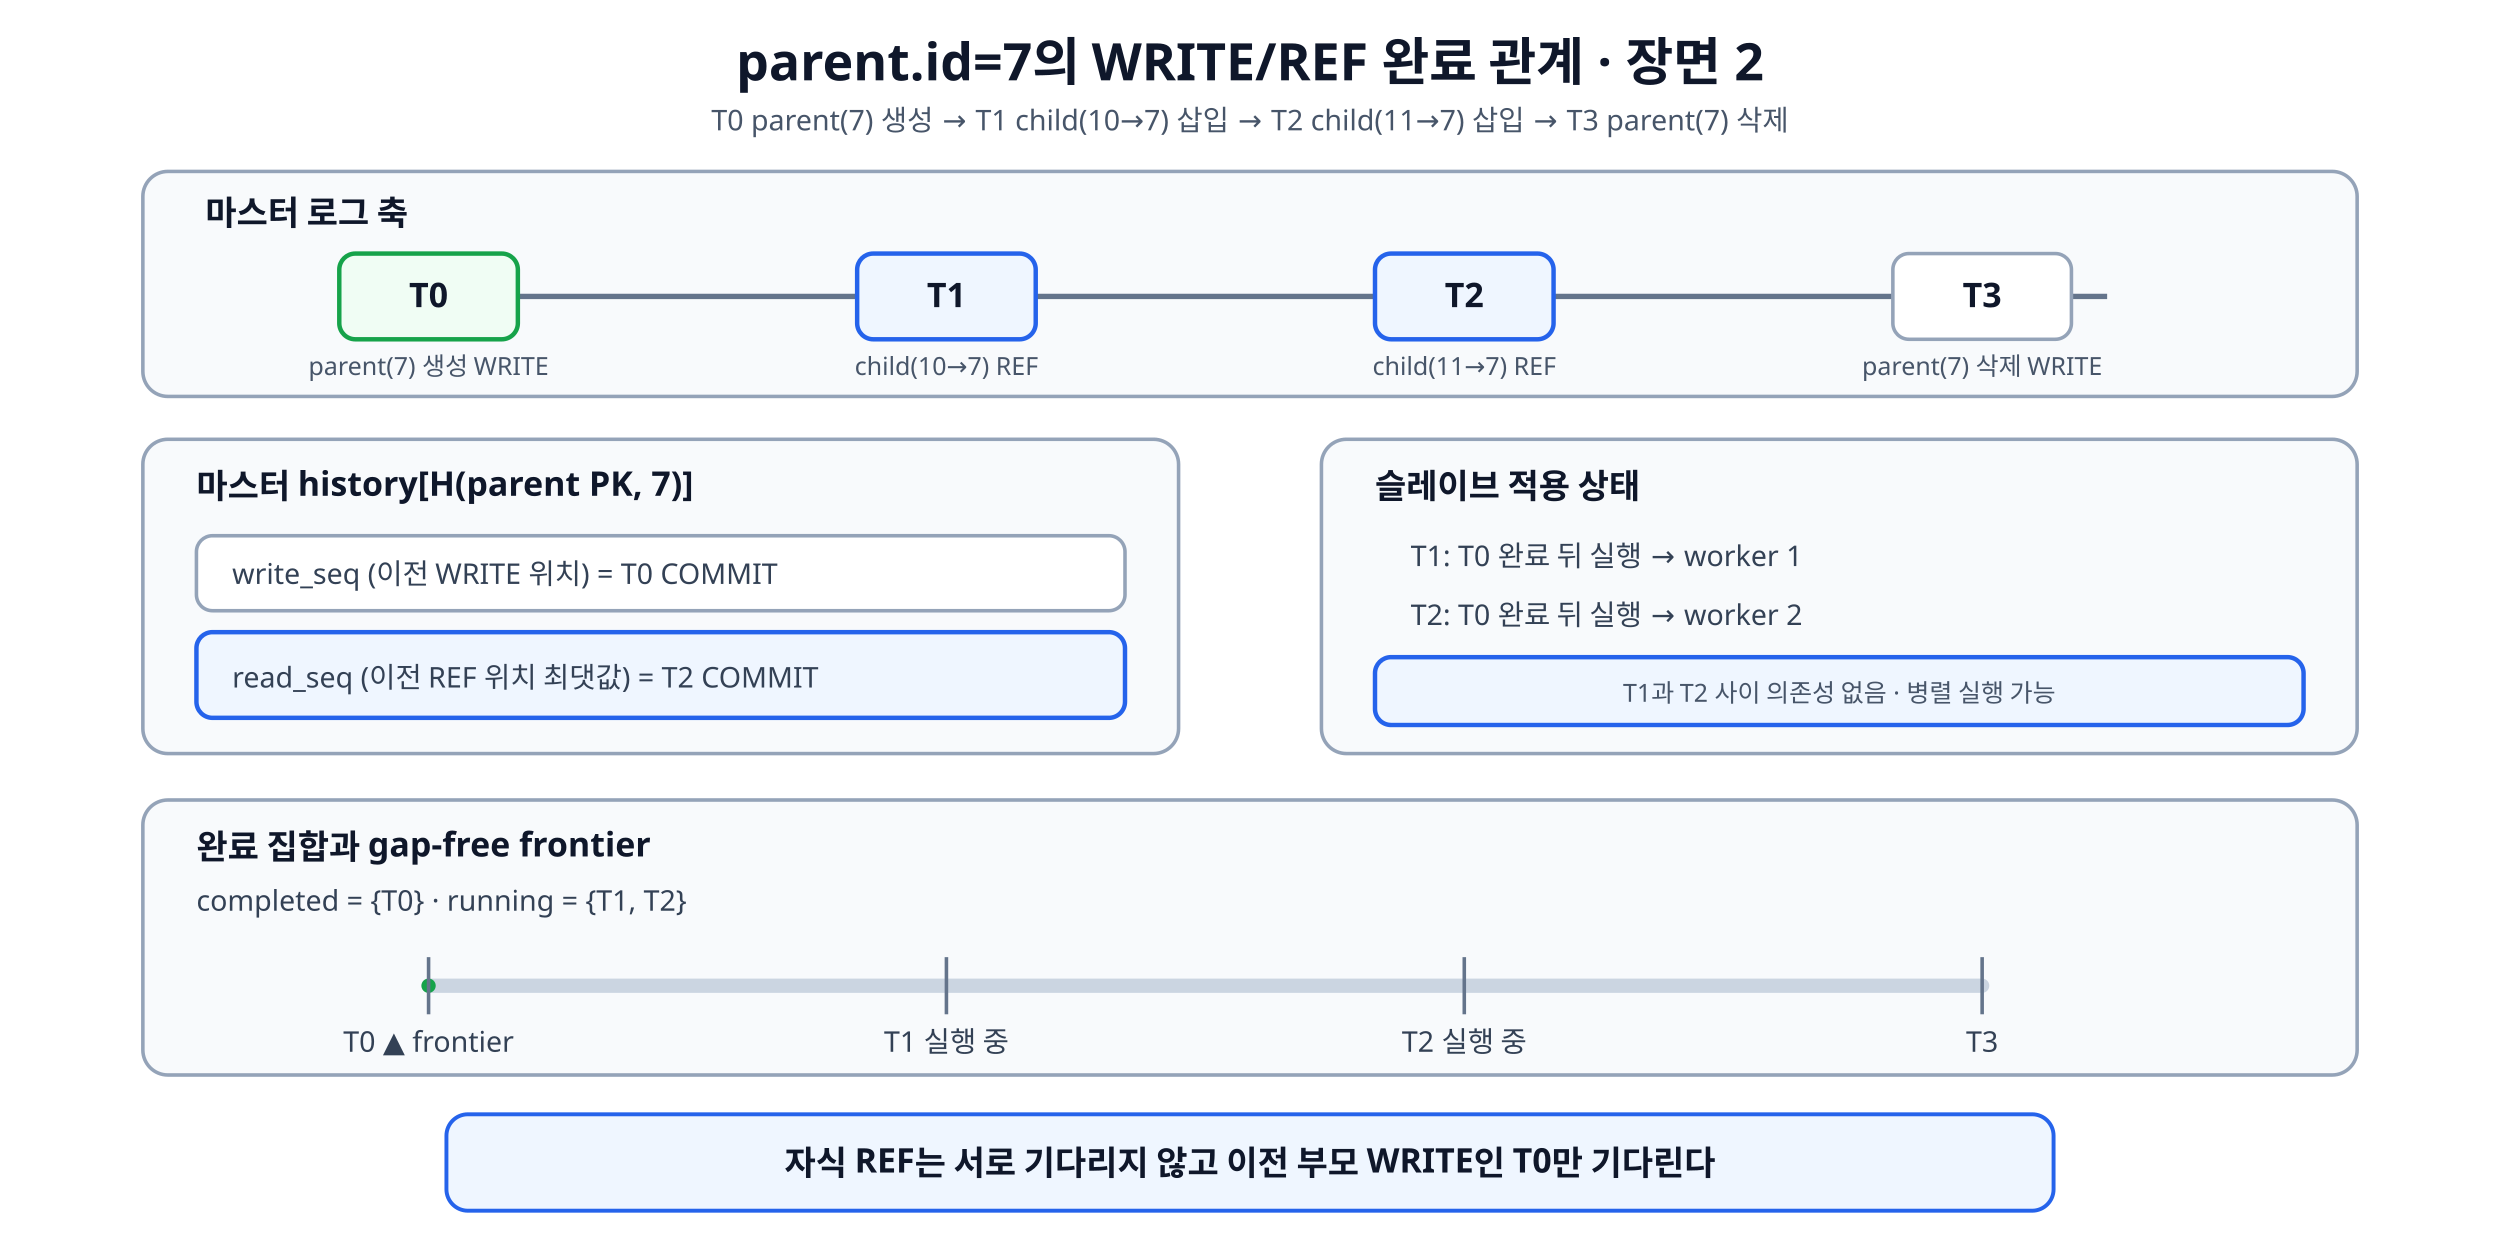
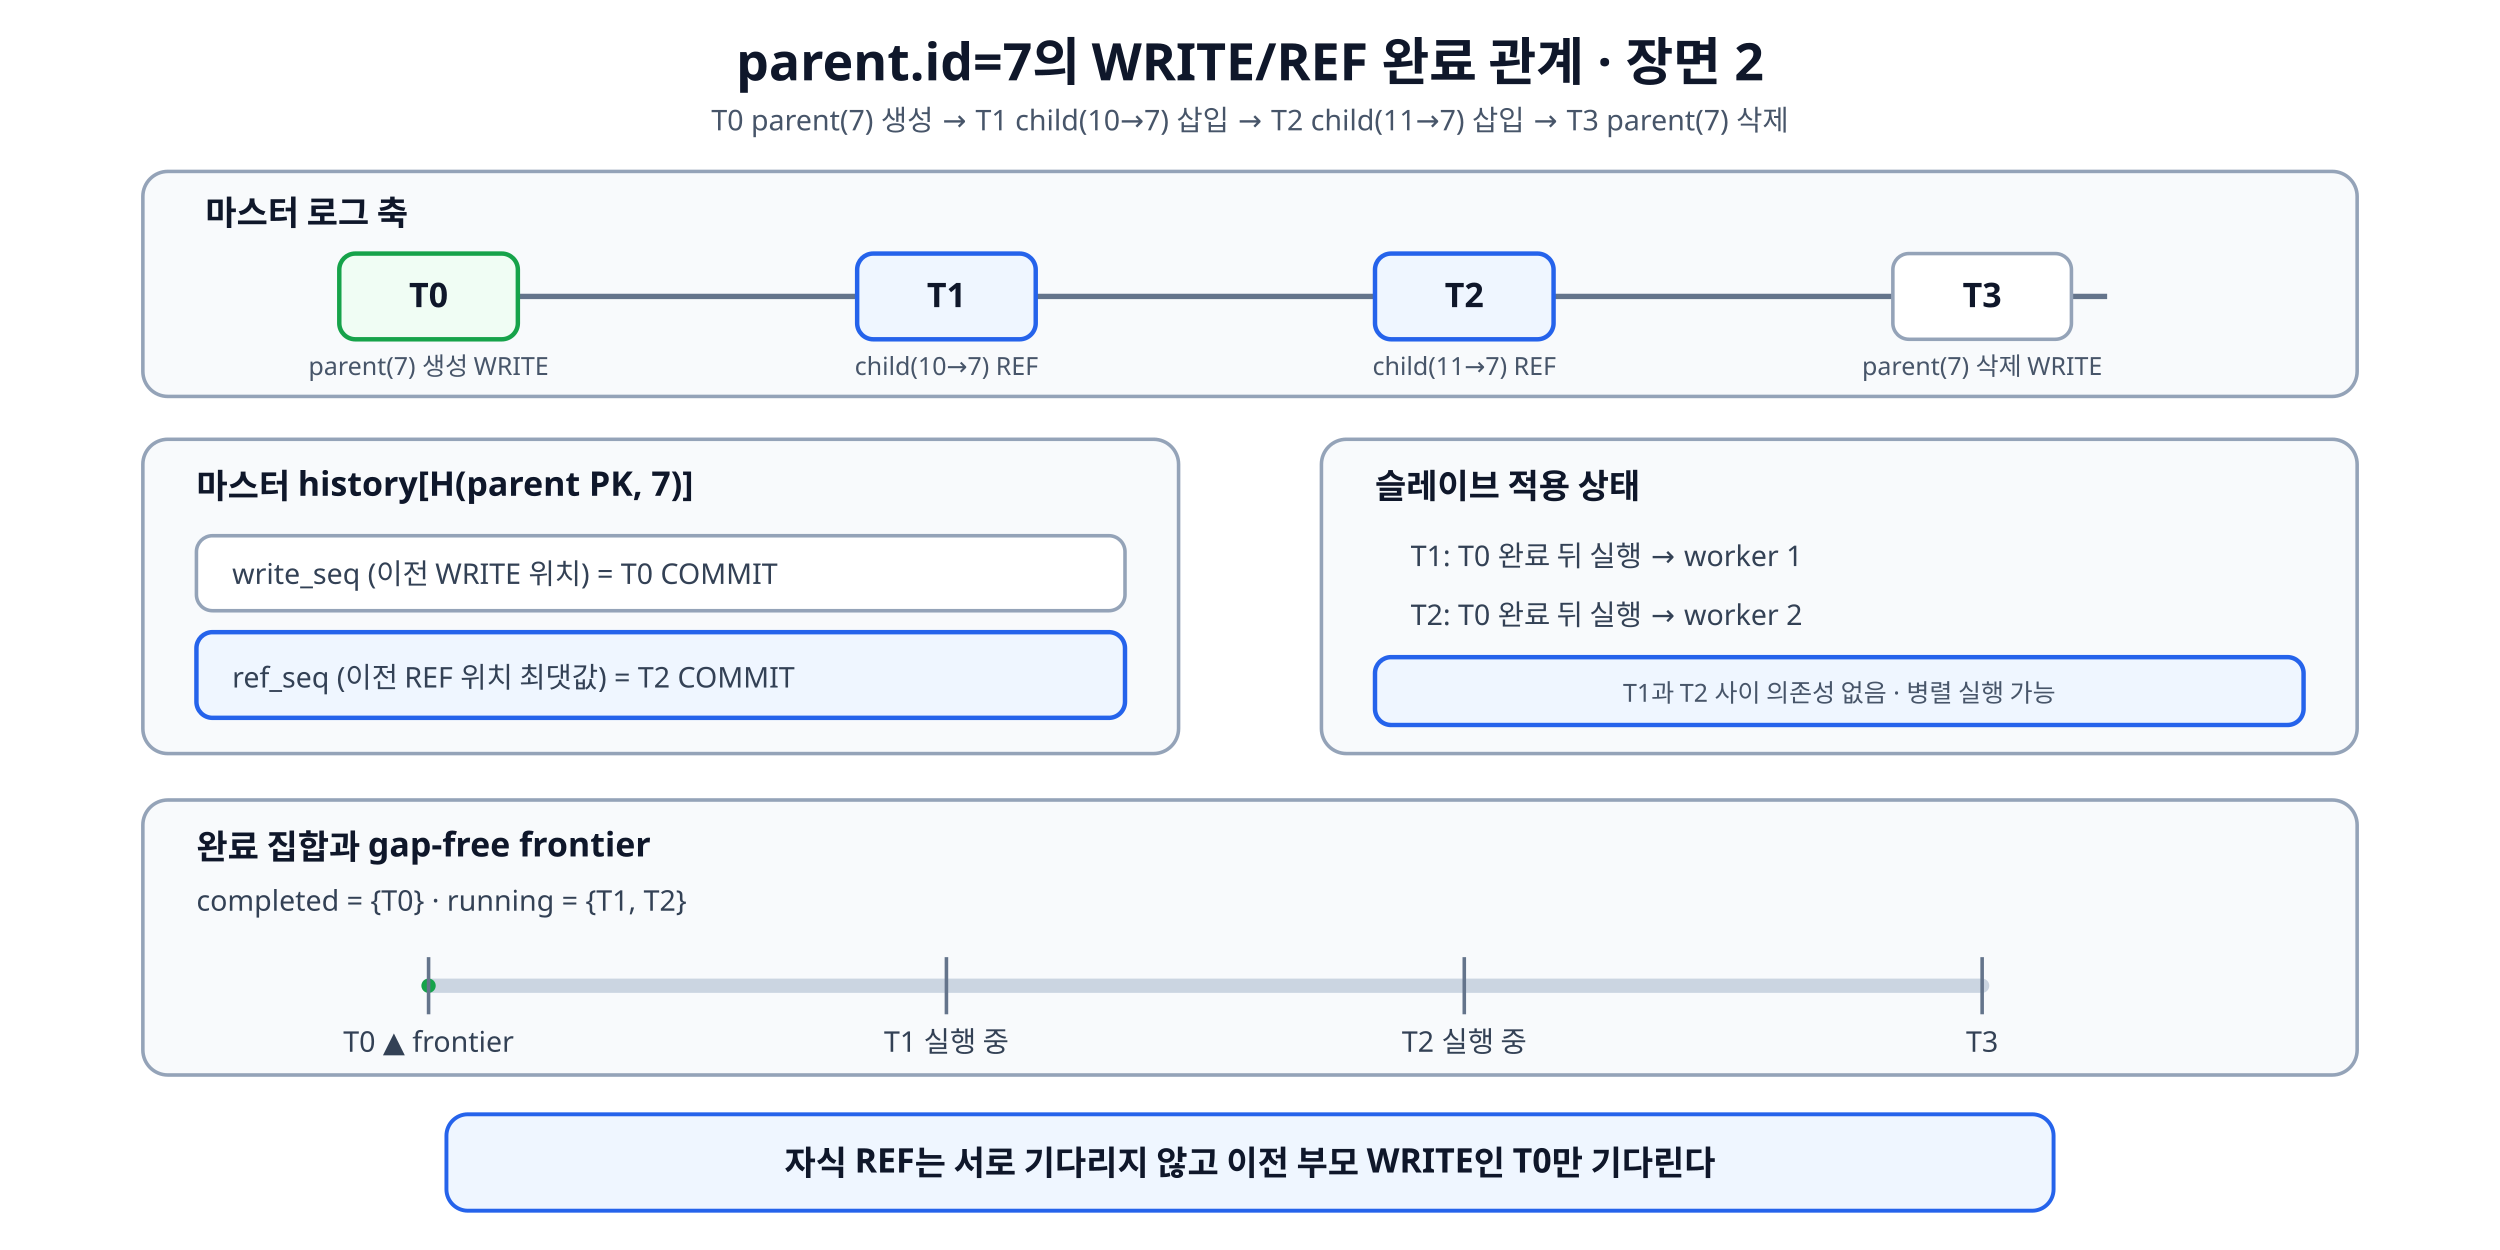
<svg xmlns="http://www.w3.org/2000/svg" width="1400" height="700" viewBox="0 0 1400 700">
  <defs>
    <style>.title{font:700 29px 'Noto Sans KR',sans-serif;fill:#0f172a}.sub{font:500 16px 'Noto Sans KR',sans-serif;fill:#475569}.head{font:700 19px 'Noto Sans KR',sans-serif;fill:#0f172a}.body{font:500 16px 'Noto Sans KR',sans-serif;fill:#334155}.small{font:500 14px 'Noto Sans KR',sans-serif;fill:#475569}.panel{fill:#f8fafc;stroke:#94a3b8;stroke-width:2;rx:14}.node{fill:#fff;stroke:#94a3b8;stroke-width:2;rx:9}.write{fill:#fff1f2;stroke:#e11d48;stroke-width:2.5;rx:9}.ref{fill:#eff6ff;stroke:#2563eb;stroke-width:2.5;rx:9}.done{fill:#f0fdf4;stroke:#16a34a;stroke-width:2.5;rx:9}.call{fill:#eff6ff;stroke:#2563eb;stroke-width:2.2;rx:12}.axis{stroke:#64748b;stroke-width:3}.base{stroke:#cbd5e1;stroke-width:8;stroke-linecap:round}.progress{stroke:#16a34a;stroke-width:8;stroke-linecap:round}.tick{stroke:#64748b;stroke-width:2}</style>
  </defs>
  <rect width="1400" height="700" fill="#fff" />
  <text x="700" y="45" text-anchor="middle" class="title">parent.id=7의 WRITE/REF 완료 관계 · 장면 2</text>
  <text x="700" y="73" text-anchor="middle" class="sub">T0 parent(7) 생성 → T1 child(10→7) 삽입 → T2 child(11→7) 삽입 → T3 parent(7) 삭제</text>
  <rect x="80" y="96" width="1240" height="126" class="panel" />
  <text x="115" y="126" class="head">마스터 로그 축</text>
  <line x1="220" y1="166" x2="1180" y2="166" class="axis" />
  <rect x="190" y="142" width="100" height="48" class="done" />
  <text x="240" y="172" text-anchor="middle" class="head">T0</text>
  <rect x="480" y="142" width="100" height="48" class="ref" />
  <text x="530" y="172" text-anchor="middle" class="head">T1</text>
  <rect x="770" y="142" width="100" height="48" class="ref" />
  <text x="820" y="172" text-anchor="middle" class="head">T2</text>
  <rect x="1060" y="142" width="100" height="48" class="node" />
  <text x="1110" y="172" text-anchor="middle" class="head">T3</text>
  <text x="240" y="210" text-anchor="middle" class="small">parent(7) 생성 WRITE</text>
  <text x="530" y="210" text-anchor="middle" class="small">child(10→7) REF</text>
  <text x="820" y="210" text-anchor="middle" class="small">child(11→7) REF</text>
  <text x="1110" y="210" text-anchor="middle" class="small">parent(7) 삭제 WRITE</text>
  <rect x="80" y="246" width="580" height="176" class="panel" />
  <text x="110" y="279" class="head">마스터 history[H(parent PK, 7)]</text>
  <rect x="110" y="300" width="520" height="42" class="node" />
  <text x="130" y="327" class="body">write_seq (이전 WRITE 위치) = T0 COMMIT</text>
  <rect x="110" y="354" width="520" height="48" class="ref" />
-   <text x="130" y="385" class="body">read_seq (이전 REF 위치 최댓값) = T2 COMMIT</text>
+   <text x="130" y="385" class="body">ref_seq (이전 REF 위치 최댓값) = T2 COMMIT</text>
  <rect x="740" y="246" width="580" height="176" class="panel" />
  <text x="770" y="279" class="head">슬레이브 적용 상태</text>
  <text x="790" y="317" class="body">T1: T0 완료 뒤 실행 → worker 1</text>
  <text x="790" y="350" class="body">T2: T0 완료 뒤 실행 → worker 2</text>
  <rect x="770" y="368" width="520" height="38" class="ref" />
  <text x="1030" y="393" text-anchor="middle" class="small">T1과 T2 사이 의존성 없음 · 병렬 실행 가능</text>
  <rect x="80" y="448" width="1240" height="154" class="panel" />
  <text x="110" y="481" class="head">완료 집합과 gap-free frontier</text>
  <text x="110" y="510" class="body">completed = {T0} · running = {T1, T2}</text>
  <line x1="240" y1="552" x2="1110" y2="552" class="base" />
  <line x1="240" y1="552" x2="240" y2="552" class="progress" />
  <line x1="240" y1="536" x2="240" y2="568" class="tick" />
  <line x1="530" y1="536" x2="530" y2="568" class="tick" />
  <line x1="820" y1="536" x2="820" y2="568" class="tick" />
  <line x1="1110" y1="536" x2="1110" y2="568" class="tick" />
  <text x="240" y="589" text-anchor="middle" class="body">T0 ▲ frontier</text>
  <text x="530" y="589" text-anchor="middle" class="body">T1 실행 중</text>
  <text x="820" y="589" text-anchor="middle" class="body">T2 실행 중</text>
  <text x="1110" y="589" text-anchor="middle" class="body">T3</text>
  <rect x="250" y="624" width="900" height="54" class="call" />
  <text x="700" y="658" text-anchor="middle" class="head">자식 REF는 서로 기다리지 않고 이전 부모 WRITE인 T0만 기다린다</text>
</svg>
